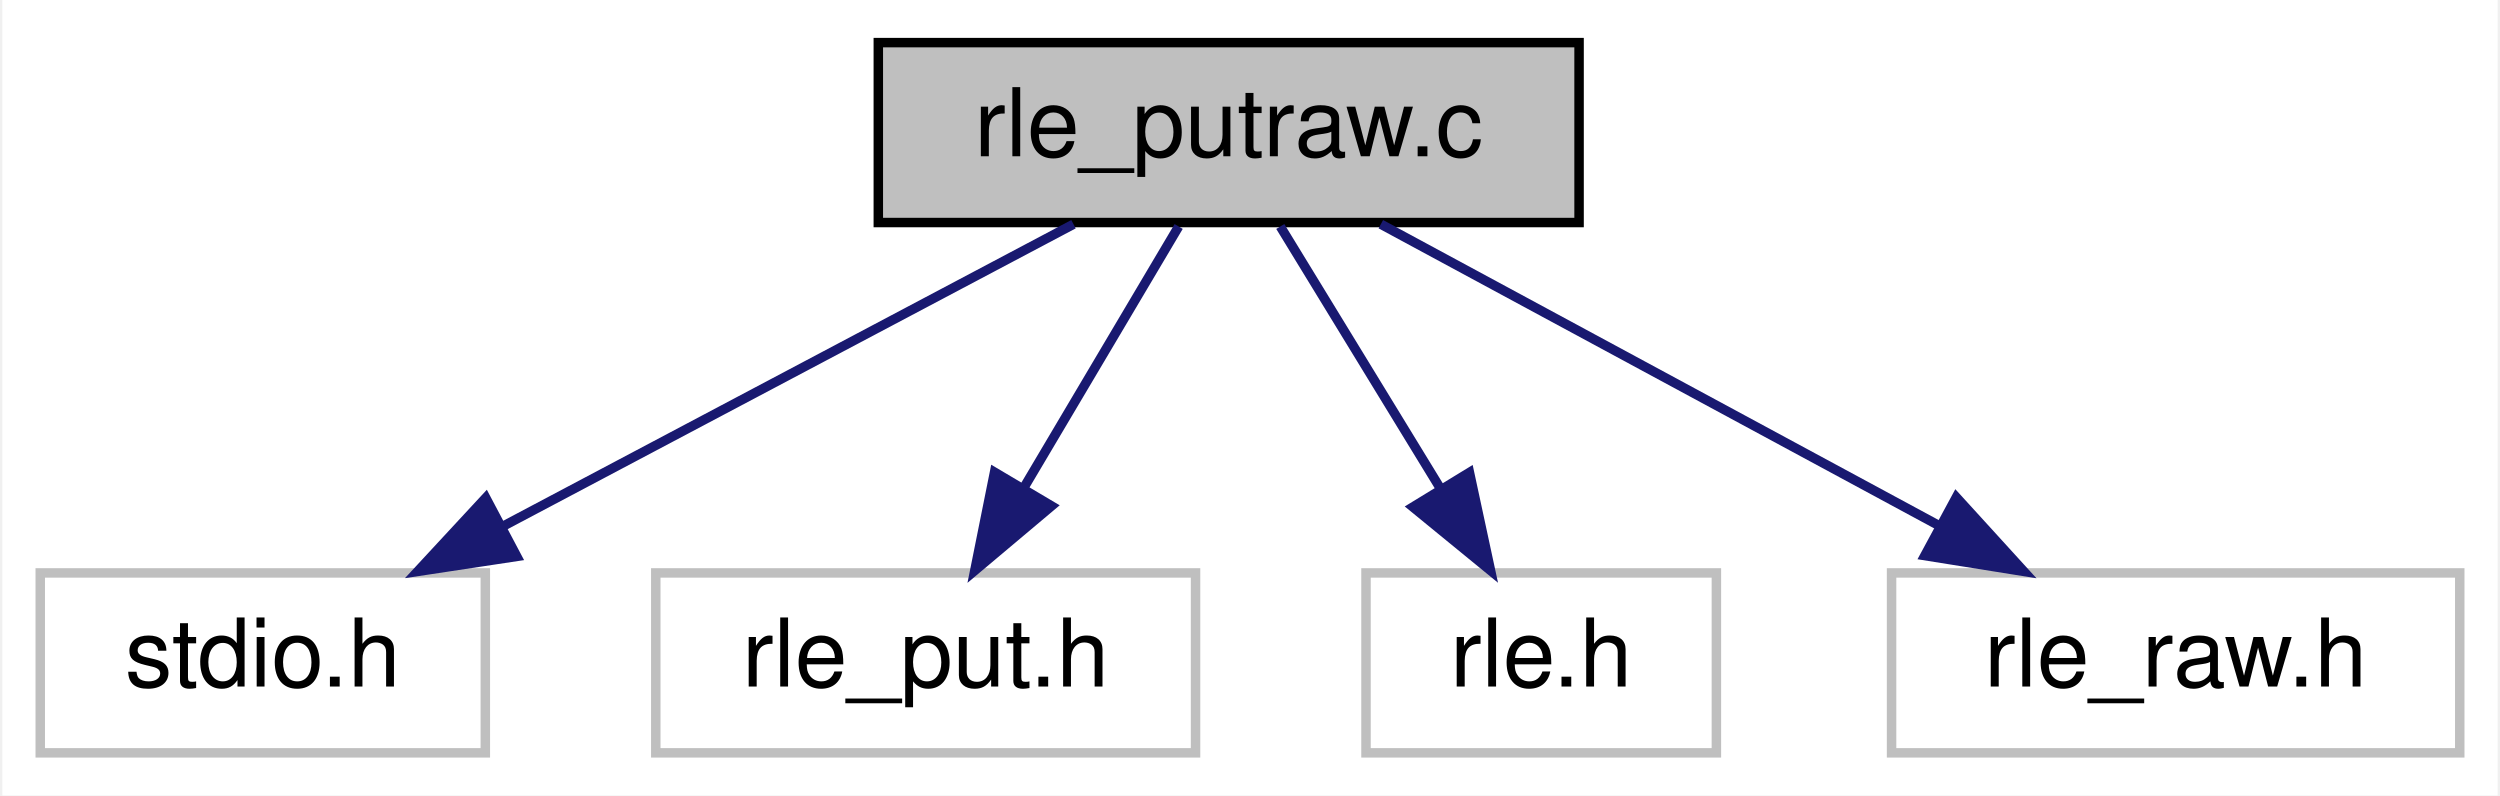
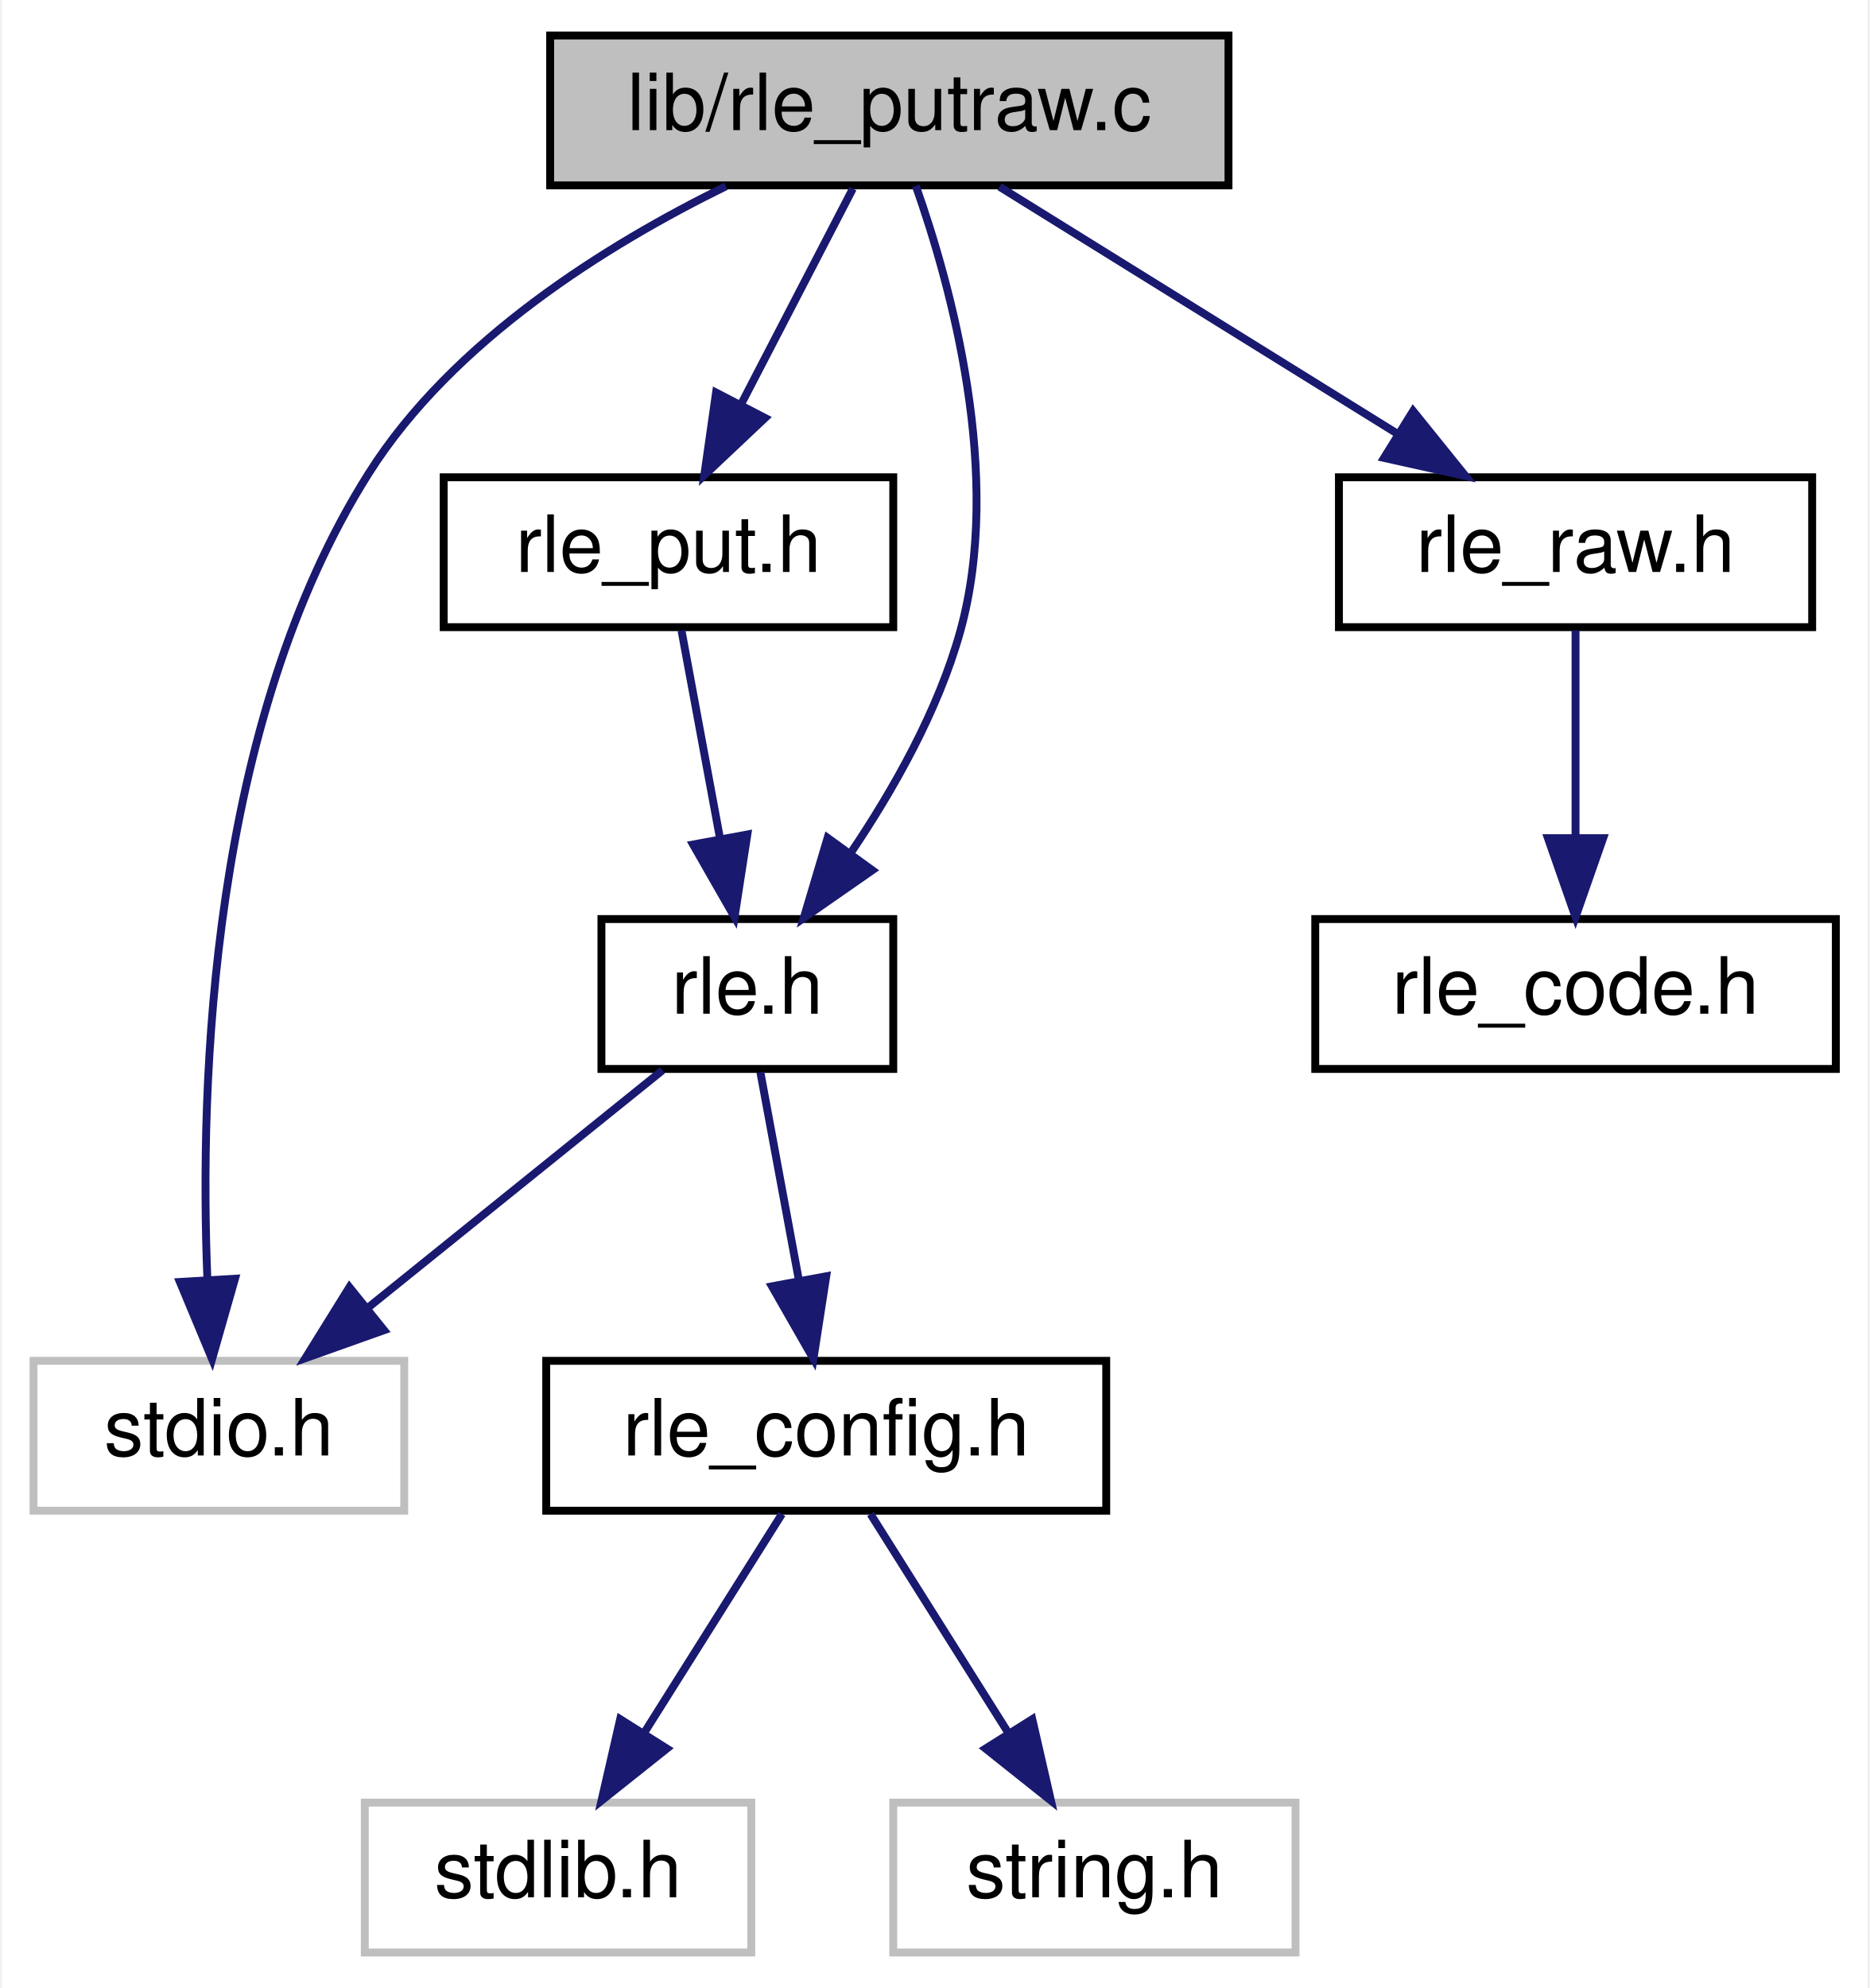
- <svg xmlns="http://www.w3.org/2000/svg" width="264pt" height="84pt" viewBox="0.00 0.00 263.50 84.00">
-   <g id="graph0" class="graph" transform="scale(1 1) rotate(0) translate(4 80)">
-     <polygon fill="white" stroke="none" points="-4,4 -4,-80 259.5,-80 259.5,4 -4,4" />
+ <svg xmlns="http://www.w3.org/2000/svg" xmlns:xlink="http://www.w3.org/1999/xlink" width="237pt" height="252pt" viewBox="0.00 0.00 236.50 252.00">
+   <g id="graph0" class="graph" transform="scale(1 1) rotate(0) translate(4 248)">
+     <polygon fill="white" stroke="none" points="-4,4 -4,-248 232.5,-248 232.5,4 -4,4" />
    <g id="node1" class="node">
-       <polygon fill="#bfbfbf" stroke="black" points="88.5,-56.5 88.5,-75.5 162.5,-75.5 162.5,-56.5 88.5,-56.5" />
-       <text text-anchor="middle" x="125.5" y="-63.5" font-family="Helvetica,sans-Serif" font-size="10.00">rle_putraw.c</text>
+       <polygon fill="#bfbfbf" stroke="black" points="65.5,-224.5 65.5,-243.5 151.5,-243.5 151.5,-224.5 65.5,-224.5" />
+       <text text-anchor="middle" x="108.5" y="-231.5" font-family="Helvetica,sans-Serif" font-size="10.00">lib/rle_putraw.c</text>
    </g>
    <g id="node2" class="node">
-       <polygon fill="white" stroke="#bfbfbf" points="0,-0.5 0,-19.5 47,-19.5 47,-0.5 0,-0.5" />
-       <text text-anchor="middle" x="23.5" y="-7.5" font-family="Helvetica,sans-Serif" font-size="10.00">stdio.h</text>
+       <polygon fill="white" stroke="#bfbfbf" points="0,-56.5 0,-75.5 47,-75.5 47,-56.5 0,-56.5" />
+       <text text-anchor="middle" x="23.5" y="-63.5" font-family="Helvetica,sans-Serif" font-size="10.00">stdio.h</text>
    </g>
    <g id="edge1" class="edge">
-       <path fill="none" stroke="midnightblue" d="M109.112,-56.324C92.829,-47.703 67.632,-34.364 48.784,-24.386" />
-       <polygon fill="midnightblue" stroke="midnightblue" points="50.323,-21.24 39.847,-19.654 47.048,-27.427 50.323,-21.24" />
+       <path fill="none" stroke="midnightblue" d="M87.786,-224.388C72.725,-217.005 53.177,-204.877 42.5,-188 22.487,-156.365 21.014,-111.021 22.046,-85.781" />
+       <polygon fill="midnightblue" stroke="midnightblue" points="25.544,-85.909 22.638,-75.721 18.556,-85.497 25.544,-85.909" />
    </g>
    <g id="node3" class="node">
-       <polygon fill="white" stroke="#bfbfbf" points="65,-0.5 65,-19.5 122,-19.5 122,-0.5 65,-0.5" />
-       <text text-anchor="middle" x="93.5" y="-7.5" font-family="Helvetica,sans-Serif" font-size="10.00">rle_put.h</text>
+       <g id="a_node3">
+         <a xlink:href="../../d0/d6e/rle__put_8h.html" target="_top" xlink:title="rle_put.h">
+           <polygon fill="white" stroke="black" points="52,-168.5 52,-187.5 109,-187.5 109,-168.5 52,-168.5" />
+           <text text-anchor="middle" x="80.5" y="-175.5" font-family="Helvetica,sans-Serif" font-size="10.00">rle_put.h</text>
+         </a>
+       </g>
    </g>
    <g id="edge2" class="edge">
-       <path fill="none" stroke="midnightblue" d="M120.216,-56.083C115.789,-48.613 109.337,-37.724 103.882,-28.52" />
-       <polygon fill="midnightblue" stroke="midnightblue" points="106.795,-26.57 98.686,-19.751 100.773,-30.138 106.795,-26.57" />
+       <path fill="none" stroke="midnightblue" d="M103.876,-224.083C100.044,-216.691 94.476,-205.953 89.735,-196.811" />
+       <polygon fill="midnightblue" stroke="midnightblue" points="92.748,-195.018 85.038,-187.751 86.534,-198.24 92.748,-195.018" />
    </g>
    <g id="node4" class="node">
-       <polygon fill="white" stroke="#bfbfbf" points="140,-0.5 140,-19.5 177,-19.5 177,-0.5 140,-0.5" />
-       <text text-anchor="middle" x="158.5" y="-7.5" font-family="Helvetica,sans-Serif" font-size="10.00">rle.h</text>
+       <g id="a_node4">
+         <a xlink:href="../../d7/d27/rle_8h.html" target="_top" xlink:title="rle.h">
+           <polygon fill="white" stroke="black" points="72,-112.5 72,-131.5 109,-131.5 109,-112.5 72,-112.5" />
+           <text text-anchor="middle" x="90.5" y="-119.5" font-family="Helvetica,sans-Serif" font-size="10.00">rle.h</text>
+         </a>
+       </g>
+     </g>
+     <g id="edge8" class="edge">
+       <path fill="none" stroke="midnightblue" d="M111.856,-224.44C116.301,-211.869 122.974,-187.762 117.5,-168 114.708,-157.921 108.991,-147.832 103.533,-139.769" />
+       <polygon fill="midnightblue" stroke="midnightblue" points="106.347,-137.688 97.651,-131.636 100.675,-141.79 106.347,-137.688" />
+     </g>
+     <g id="node8" class="node">
+       <g id="a_node8">
+         <a xlink:href="../../d3/d5d/rle__raw_8h.html" target="_top" xlink:title="rle_raw.h">
+           <polygon fill="white" stroke="black" points="165.5,-168.5 165.5,-187.5 225.5,-187.5 225.5,-168.5 165.5,-168.5" />
+           <text text-anchor="middle" x="195.5" y="-175.5" font-family="Helvetica,sans-Serif" font-size="10.00">rle_raw.h</text>
+         </a>
+       </g>
+     </g>
+     <g id="edge9" class="edge">
+       <path fill="none" stroke="midnightblue" d="M122.478,-224.324C136.05,-215.9 156.88,-202.971 172.825,-193.074" />
+       <polygon fill="midnightblue" stroke="midnightblue" points="174.906,-195.902 181.557,-187.655 171.214,-189.954 174.906,-195.902" />
    </g>
    <g id="edge3" class="edge">
-       <path fill="none" stroke="midnightblue" d="M130.949,-56.083C135.514,-48.613 142.168,-37.724 147.793,-28.52" />
-       <polygon fill="midnightblue" stroke="midnightblue" points="150.924,-30.109 153.152,-19.751 144.951,-26.459 150.924,-30.109" />
+       <path fill="none" stroke="midnightblue" d="M82.151,-168.083C83.476,-160.927 85.382,-150.635 87.039,-141.691" />
+       <polygon fill="midnightblue" stroke="midnightblue" points="90.5,-142.221 88.879,-131.751 83.617,-140.947 90.5,-142.221" />
+     </g>
+     <g id="edge7" class="edge">
+       <path fill="none" stroke="midnightblue" d="M79.735,-112.324C69.734,-104.263 54.614,-92.076 42.569,-82.37" />
+       <polygon fill="midnightblue" stroke="midnightblue" points="44.443,-79.384 34.461,-75.834 40.05,-84.834 44.443,-79.384" />
    </g>
    <g id="node5" class="node">
-       <polygon fill="white" stroke="#bfbfbf" points="195.5,-0.5 195.5,-19.5 255.5,-19.5 255.5,-0.5 195.5,-0.5" />
-       <text text-anchor="middle" x="225.5" y="-7.5" font-family="Helvetica,sans-Serif" font-size="10.00">rle_raw.h</text>
+       <g id="a_node5">
+         <a xlink:href="../../df/dad/rle__config_8h.html" target="_top" xlink:title="rle_config.h">
+           <polygon fill="white" stroke="black" points="65,-56.5 65,-75.5 136,-75.5 136,-56.5 65,-56.5" />
+           <text text-anchor="middle" x="100.5" y="-63.5" font-family="Helvetica,sans-Serif" font-size="10.00">rle_config.h</text>
+         </a>
+       </g>
    </g>
    <g id="edge4" class="edge">
-       <path fill="none" stroke="midnightblue" d="M141.567,-56.324C157.458,-47.743 182.007,-34.486 200.458,-24.522" />
-       <polygon fill="midnightblue" stroke="midnightblue" points="202.337,-27.486 209.473,-19.654 199.011,-21.326 202.337,-27.486" />
+       <path fill="none" stroke="midnightblue" d="M92.151,-112.083C93.476,-104.927 95.382,-94.635 97.039,-85.691" />
+       <polygon fill="midnightblue" stroke="midnightblue" points="100.5,-86.221 98.879,-75.751 93.617,-84.947 100.5,-86.221" />
+     </g>
+     <g id="node6" class="node">
+       <polygon fill="white" stroke="#bfbfbf" points="42,-0.5 42,-19.5 91,-19.5 91,-0.5 42,-0.5" />
+       <text text-anchor="middle" x="66.5" y="-7.5" font-family="Helvetica,sans-Serif" font-size="10.00">stdlib.h</text>
+     </g>
+     <g id="edge5" class="edge">
+       <path fill="none" stroke="midnightblue" d="M94.886,-56.083C90.133,-48.534 83.182,-37.495 77.348,-28.23" />
+       <polygon fill="midnightblue" stroke="midnightblue" points="80.3,-26.349 72.01,-19.751 74.376,-30.078 80.3,-26.349" />
+     </g>
+     <g id="node7" class="node">
+       <polygon fill="white" stroke="#bfbfbf" points="109,-0.5 109,-19.5 160,-19.5 160,-0.5 109,-0.5" />
+       <text text-anchor="middle" x="134.5" y="-7.5" font-family="Helvetica,sans-Serif" font-size="10.00">string.h</text>
+     </g>
+     <g id="edge6" class="edge">
+       <path fill="none" stroke="midnightblue" d="M106.114,-56.083C110.867,-48.534 117.818,-37.495 123.652,-28.23" />
+       <polygon fill="midnightblue" stroke="midnightblue" points="126.624,-30.078 128.99,-19.751 120.7,-26.349 126.624,-30.078" />
+     </g>
+     <g id="node9" class="node">
+       <g id="a_node9">
+         <a xlink:href="../../da/d8d/rle__code_8h.html" target="_top" xlink:title="rle_code.h">
+           <polygon fill="white" stroke="black" points="162.5,-112.5 162.5,-131.5 228.5,-131.5 228.5,-112.5 162.5,-112.5" />
+           <text text-anchor="middle" x="195.5" y="-119.5" font-family="Helvetica,sans-Serif" font-size="10.00">rle_code.h</text>
+         </a>
+       </g>
+     </g>
+     <g id="edge10" class="edge">
+       <path fill="none" stroke="midnightblue" d="M195.5,-168.083C195.5,-161.006 195.5,-150.861 195.5,-141.986" />
+       <polygon fill="midnightblue" stroke="midnightblue" points="199,-141.751 195.5,-131.751 192,-141.751 199,-141.751" />
    </g>
  </g>
</svg>
